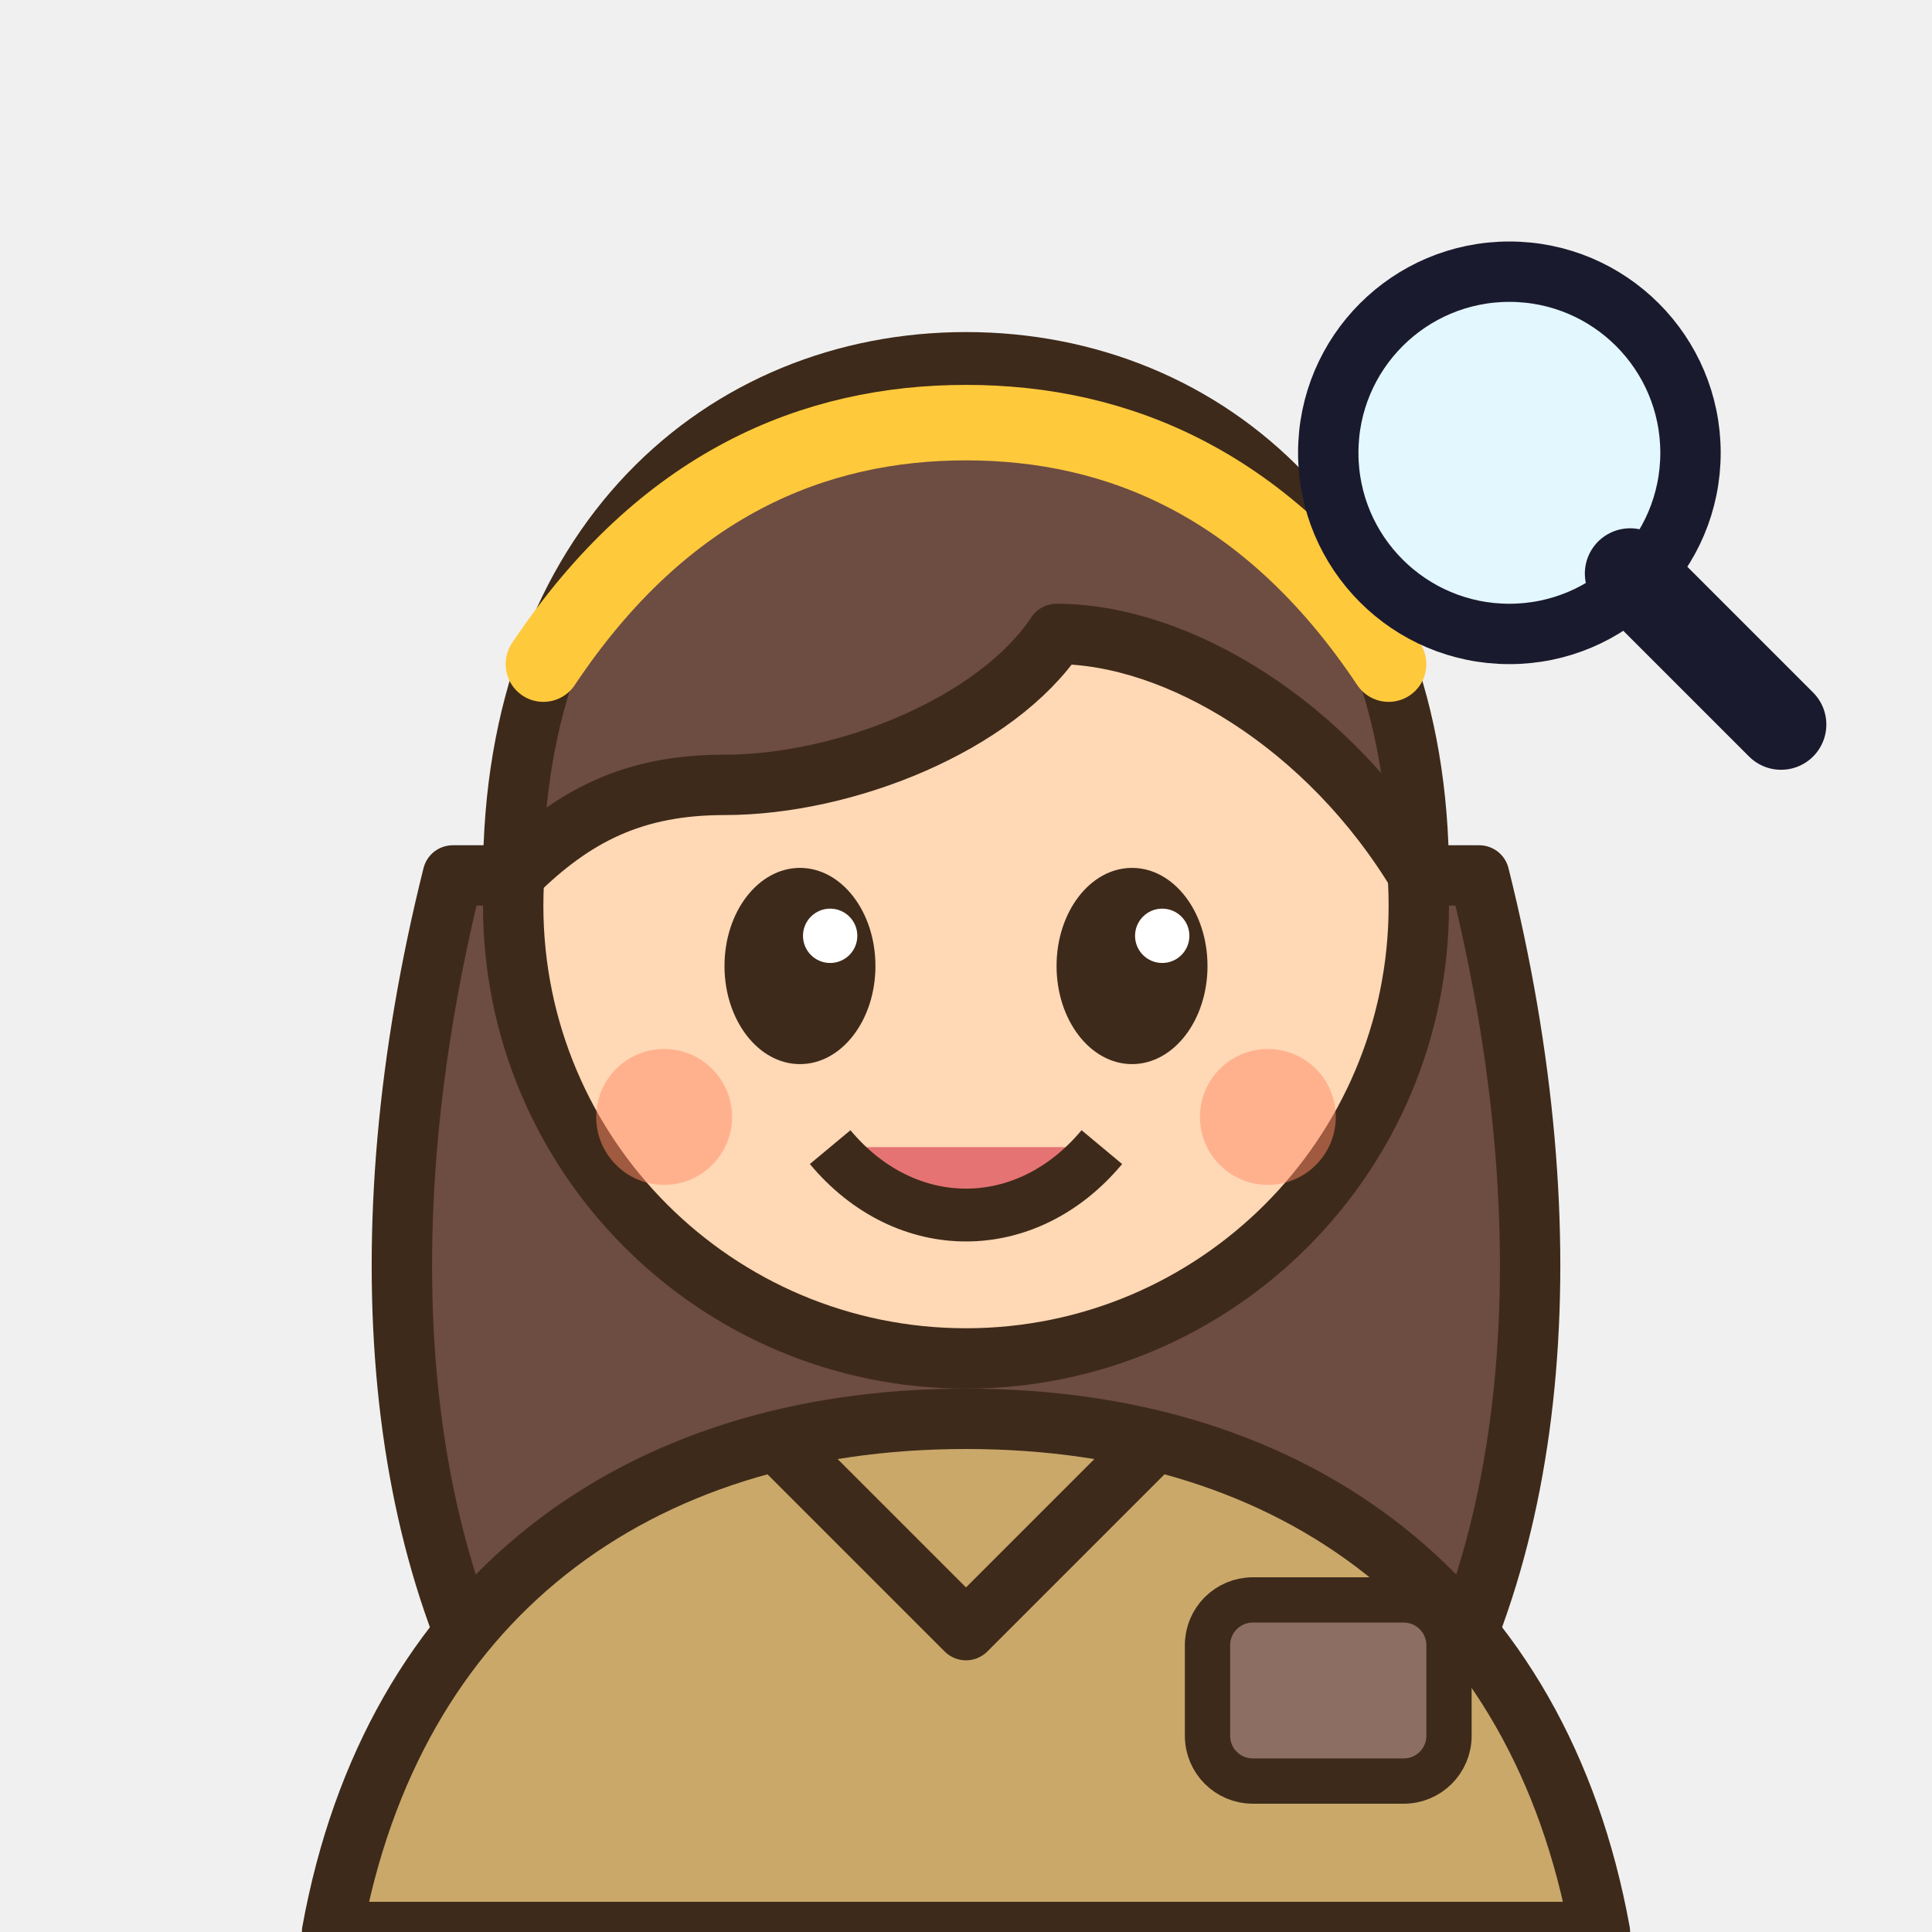
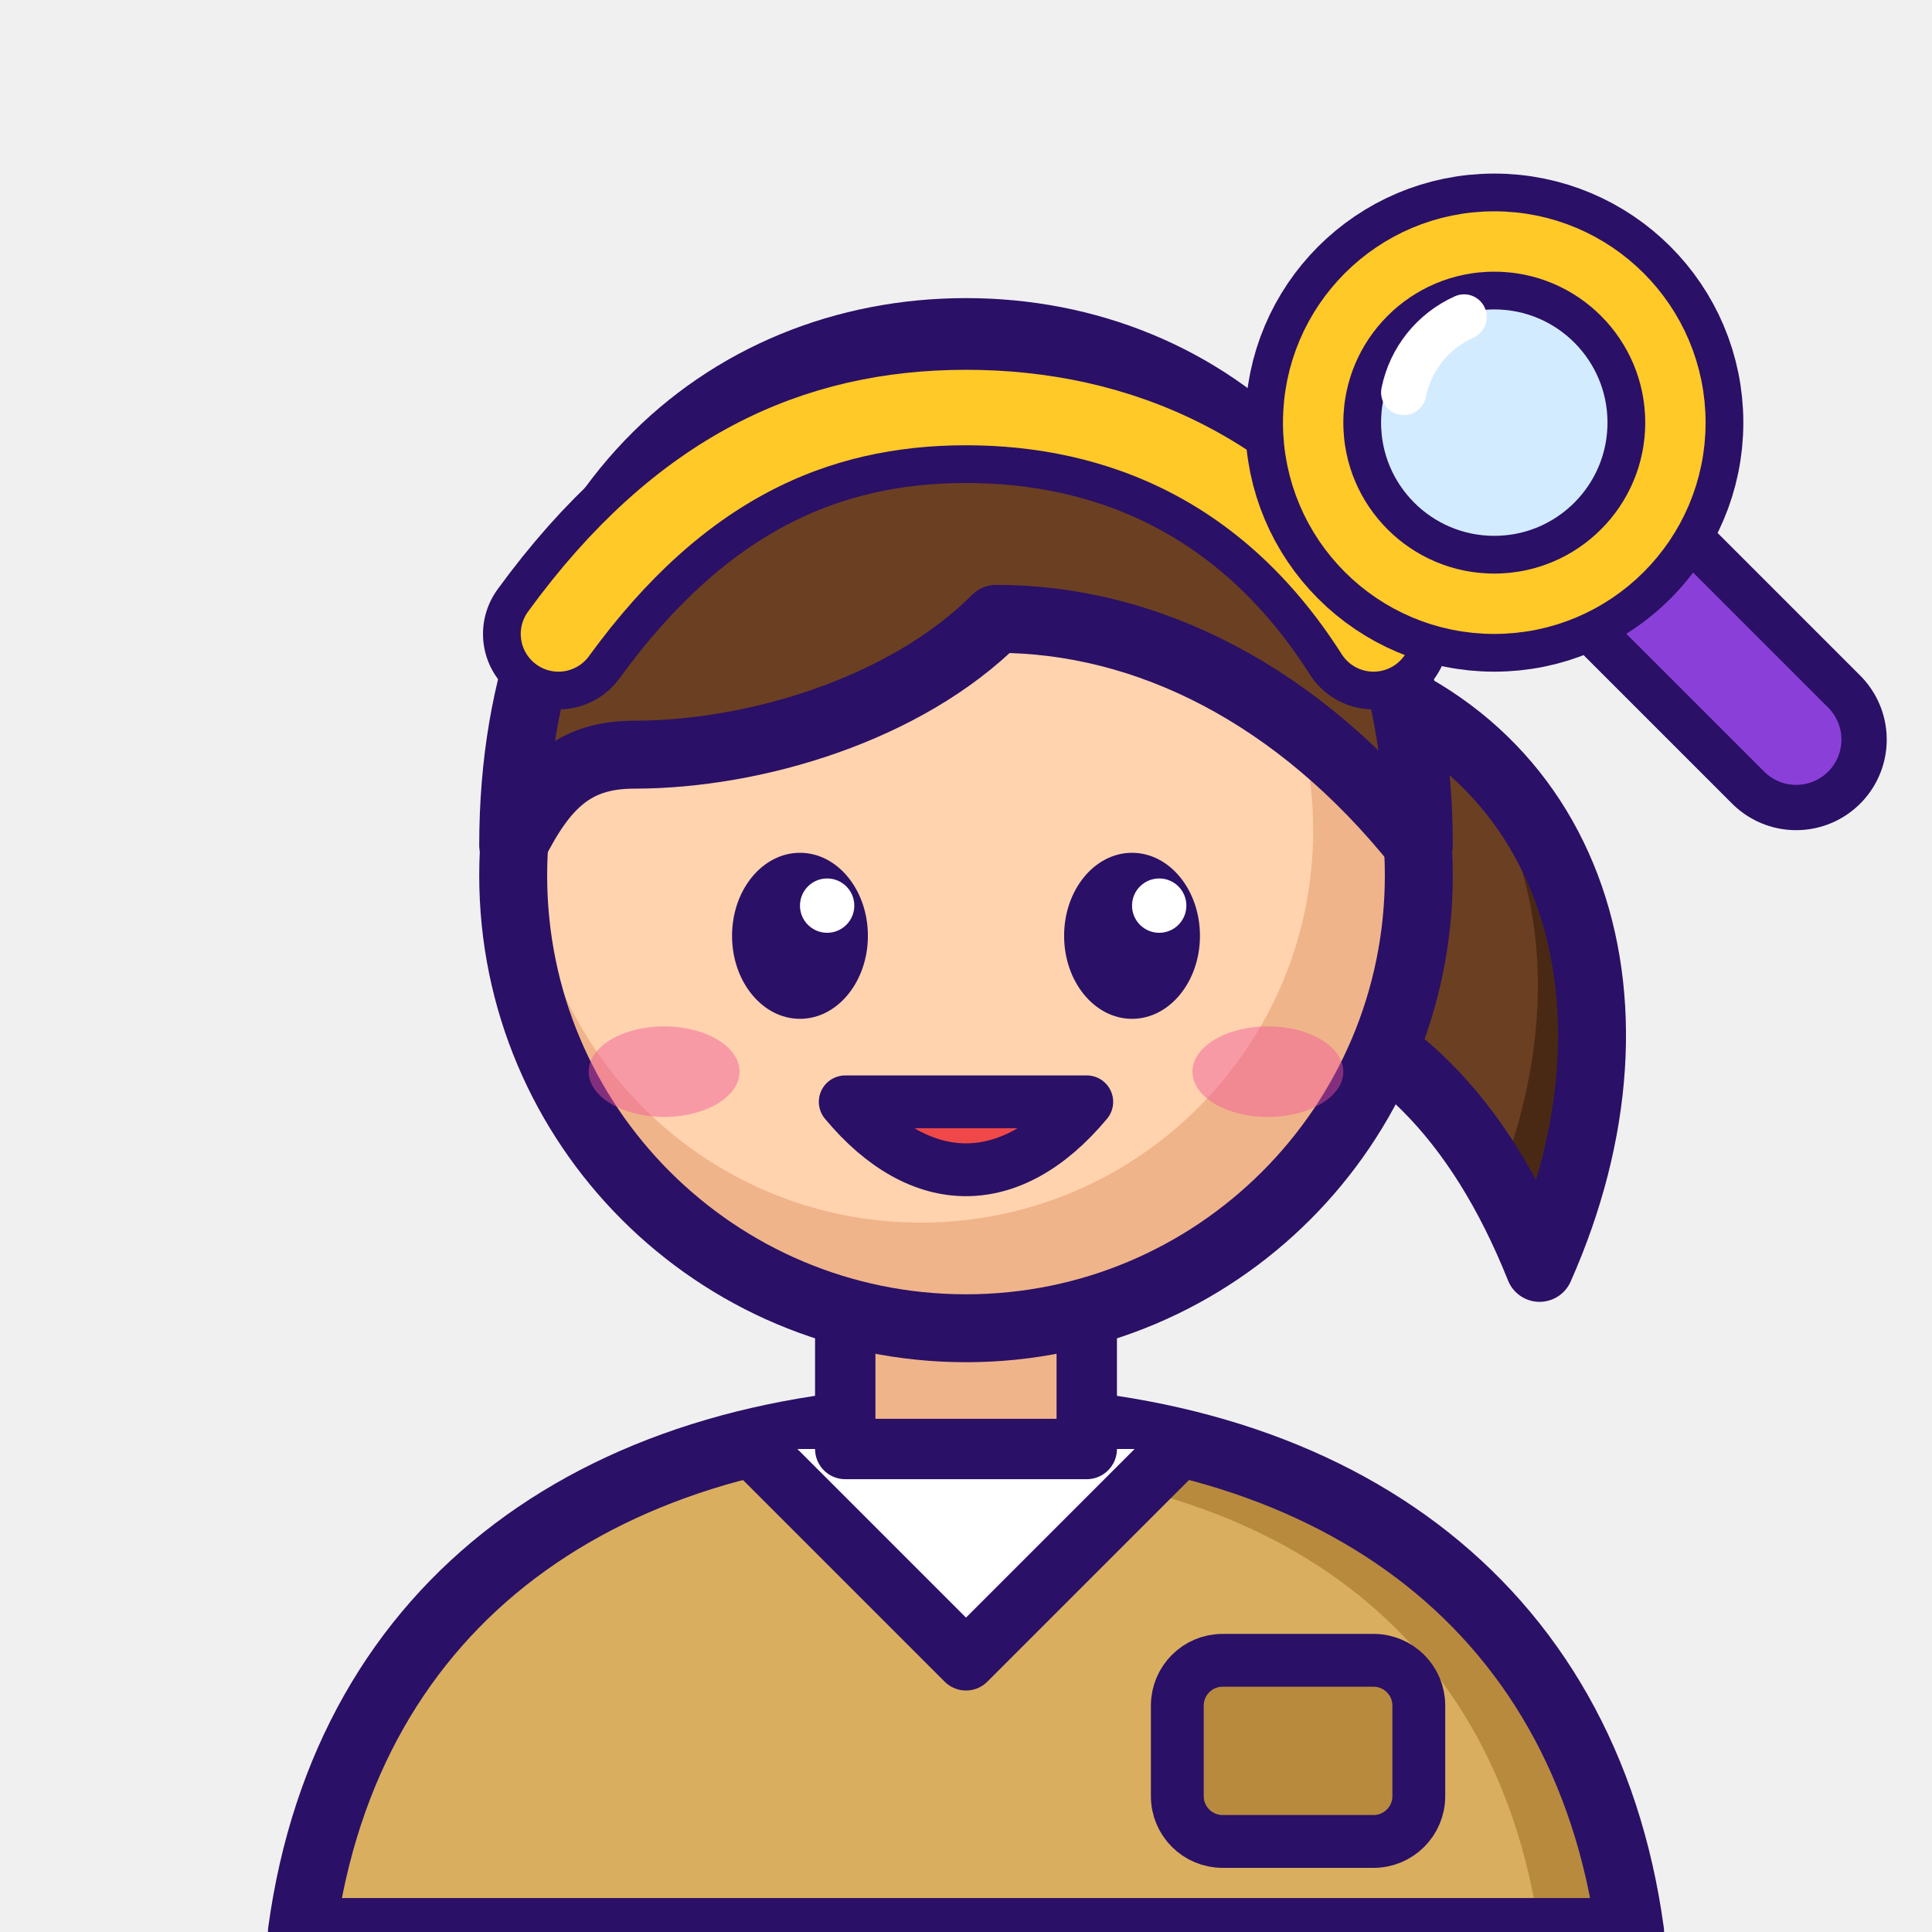
<svg xmlns="http://www.w3.org/2000/svg" viewBox="0 0 128 128">
-   <path d="M30 58c-6 24-4 46 6 60h56c10-14 12-36 6-60z" fill="#6D4C41" stroke="#3E2A1A" stroke-width="4" stroke-linejoin="round" />
-   <path d="M22 128c4-22 20-34 42-34s38 12 42 34z" fill="#C9A86A" stroke="#3E2A1A" stroke-width="4" stroke-linejoin="round" />
-   <path d="M52 96l12 12 12-12" fill="none" stroke="#3E2A1A" stroke-width="4" stroke-linejoin="round" />
-   <rect x="80" y="106" width="16" height="12" rx="3" fill="#8D6E63" stroke="#3E2A1A" stroke-width="3" />
-   <circle cx="64" cy="60" r="30" fill="#FFD8B5" stroke="#3E2A1A" stroke-width="4" />
-   <path d="M34 58c0-22 14-34 30-34s30 12 30 34c-6-10-16-16-24-16-4 6-14 10-22 10-6 0-10 2-14 6z" fill="#6D4C41" stroke="#3E2A1A" stroke-width="4" stroke-linejoin="round" />
-   <path d="M36 44c8-12 18-16 28-16s20 4 28 16" fill="none" stroke="#FFC93C" stroke-width="5" stroke-linecap="round" />
-   <ellipse cx="53" cy="64" rx="5" ry="6.5" fill="#3E2A1A" />
-   <ellipse cx="75" cy="64" rx="5" ry="6.5" fill="#3E2A1A" />
-   <circle cx="55" cy="62" r="1.8" fill="#ffffff" />
-   <circle cx="77" cy="62" r="1.8" fill="#ffffff" />
-   <path d="M55 76c5 6 13 6 18 0" fill="#E57373" stroke="#3E2A1A" stroke-width="3.5" stroke-linejoin="round" />
-   <circle cx="44" cy="74" r="4.5" fill="#FF8A65" opacity="0.5" />
-   <circle cx="84" cy="74" r="4.5" fill="#FF8A65" opacity="0.5" />
-   <circle cx="100" cy="30" r="12" fill="#E3F7FF" stroke="#1a1a2e" stroke-width="4" />
-   <line x1="108" y1="38" x2="118" y2="48" stroke="#1a1a2e" stroke-width="6" stroke-linecap="round" />
+   <g stroke-linejoin="round" stroke-linecap="round">
+     <path d="M86 44c18 4 24 22 16 40-4-10-10-16-18-18z" fill="#4A2914" />
+     <path d="M84 42c16 4 22 20 15 37-4-9-9-15-16-17z" fill="#6B3F22" />
+     <path d="M86 44c18 4 24 22 16 40-4-10-10-16-18-18z" fill="none" stroke="#2A1066" stroke-width="4.5" />
+     <path d="M20 128c3-22 20-34 44-34s41 12 44 34z" fill="#B88A3E" />
+     <path d="M20 128c3-21 19-31 41-31s38 10 41 31z" fill="#D9AE5F" />
+     <path d="M20 128c3-22 20-34 44-34s41 12 44 34z" fill="none" stroke="#2A1066" stroke-width="4.5" />
+     <path d="M50 96l14 14 14-14" fill="#fff" stroke="#2A1066" stroke-width="4" />
+     <rect x="78" y="110" width="16" height="12" rx="3" fill="#B88A3E" stroke="#2A1066" stroke-width="3.5" />
+     <rect x="56" y="82" width="16" height="14" fill="#F0B48A" stroke="#2A1066" stroke-width="4" />
+     <circle cx="64" cy="58" r="30" fill="#F0B48A" />
+     <circle cx="61" cy="55" r="26" fill="#FFD3AE" />
+     <circle cx="64" cy="58" r="30" fill="none" stroke="#2A1066" stroke-width="4.5" />
+     <path d="M34 56c0-22 14-34 30-34s30 12 30 34c-8-10-18-15-28-15-6 6-16 9-24 9-4 0-6 2-8 6z" fill="#6B3F22" stroke="#2A1066" stroke-width="4.5" />
+     <path d="M37 42c8-11 17-15 27-15s20 4 27 15" fill="none" stroke="#2A1066" stroke-width="10" />
+     <path d="M37 42c8-11 17-15 27-15s20 4 27 15" fill="none" stroke="#FFC928" stroke-width="5" />
+     <ellipse cx="53" cy="62" rx="4.5" ry="5.5" fill="#2A1066" />
+     <ellipse cx="75" cy="62" rx="4.5" ry="5.5" fill="#2A1066" />
+     <circle cx="54.8" cy="60" r="1.8" fill="#fff" />
+     <circle cx="76.8" cy="60" r="1.8" fill="#fff" />
+     <path d="M56 73c5 6 11 6 16 0z" fill="#F04848" stroke="#2A1066" stroke-width="3.5" />
+     <ellipse cx="44" cy="71" rx="5" ry="3" fill="#F0559B" opacity="0.45" />
+     <ellipse cx="84" cy="71" rx="5" ry="3" fill="#F0559B" opacity="0.45" />
+     <path d="M107 37l12 12" stroke="#2A1066" stroke-width="12" />
+     <path d="M107 37l12 12" stroke="#8B3FD9" stroke-width="6" />
+     <circle cx="99" cy="28" r="12" fill="#D3EBFF" stroke="#2A1066" stroke-width="9" />
+     <circle cx="99" cy="28" r="12" fill="none" stroke="#FFC928" stroke-width="4" />
+     <path d="M93 26a7 7 0 0 1 4-5" fill="none" stroke="#fff" stroke-width="3" />
+   </g>
</svg>
